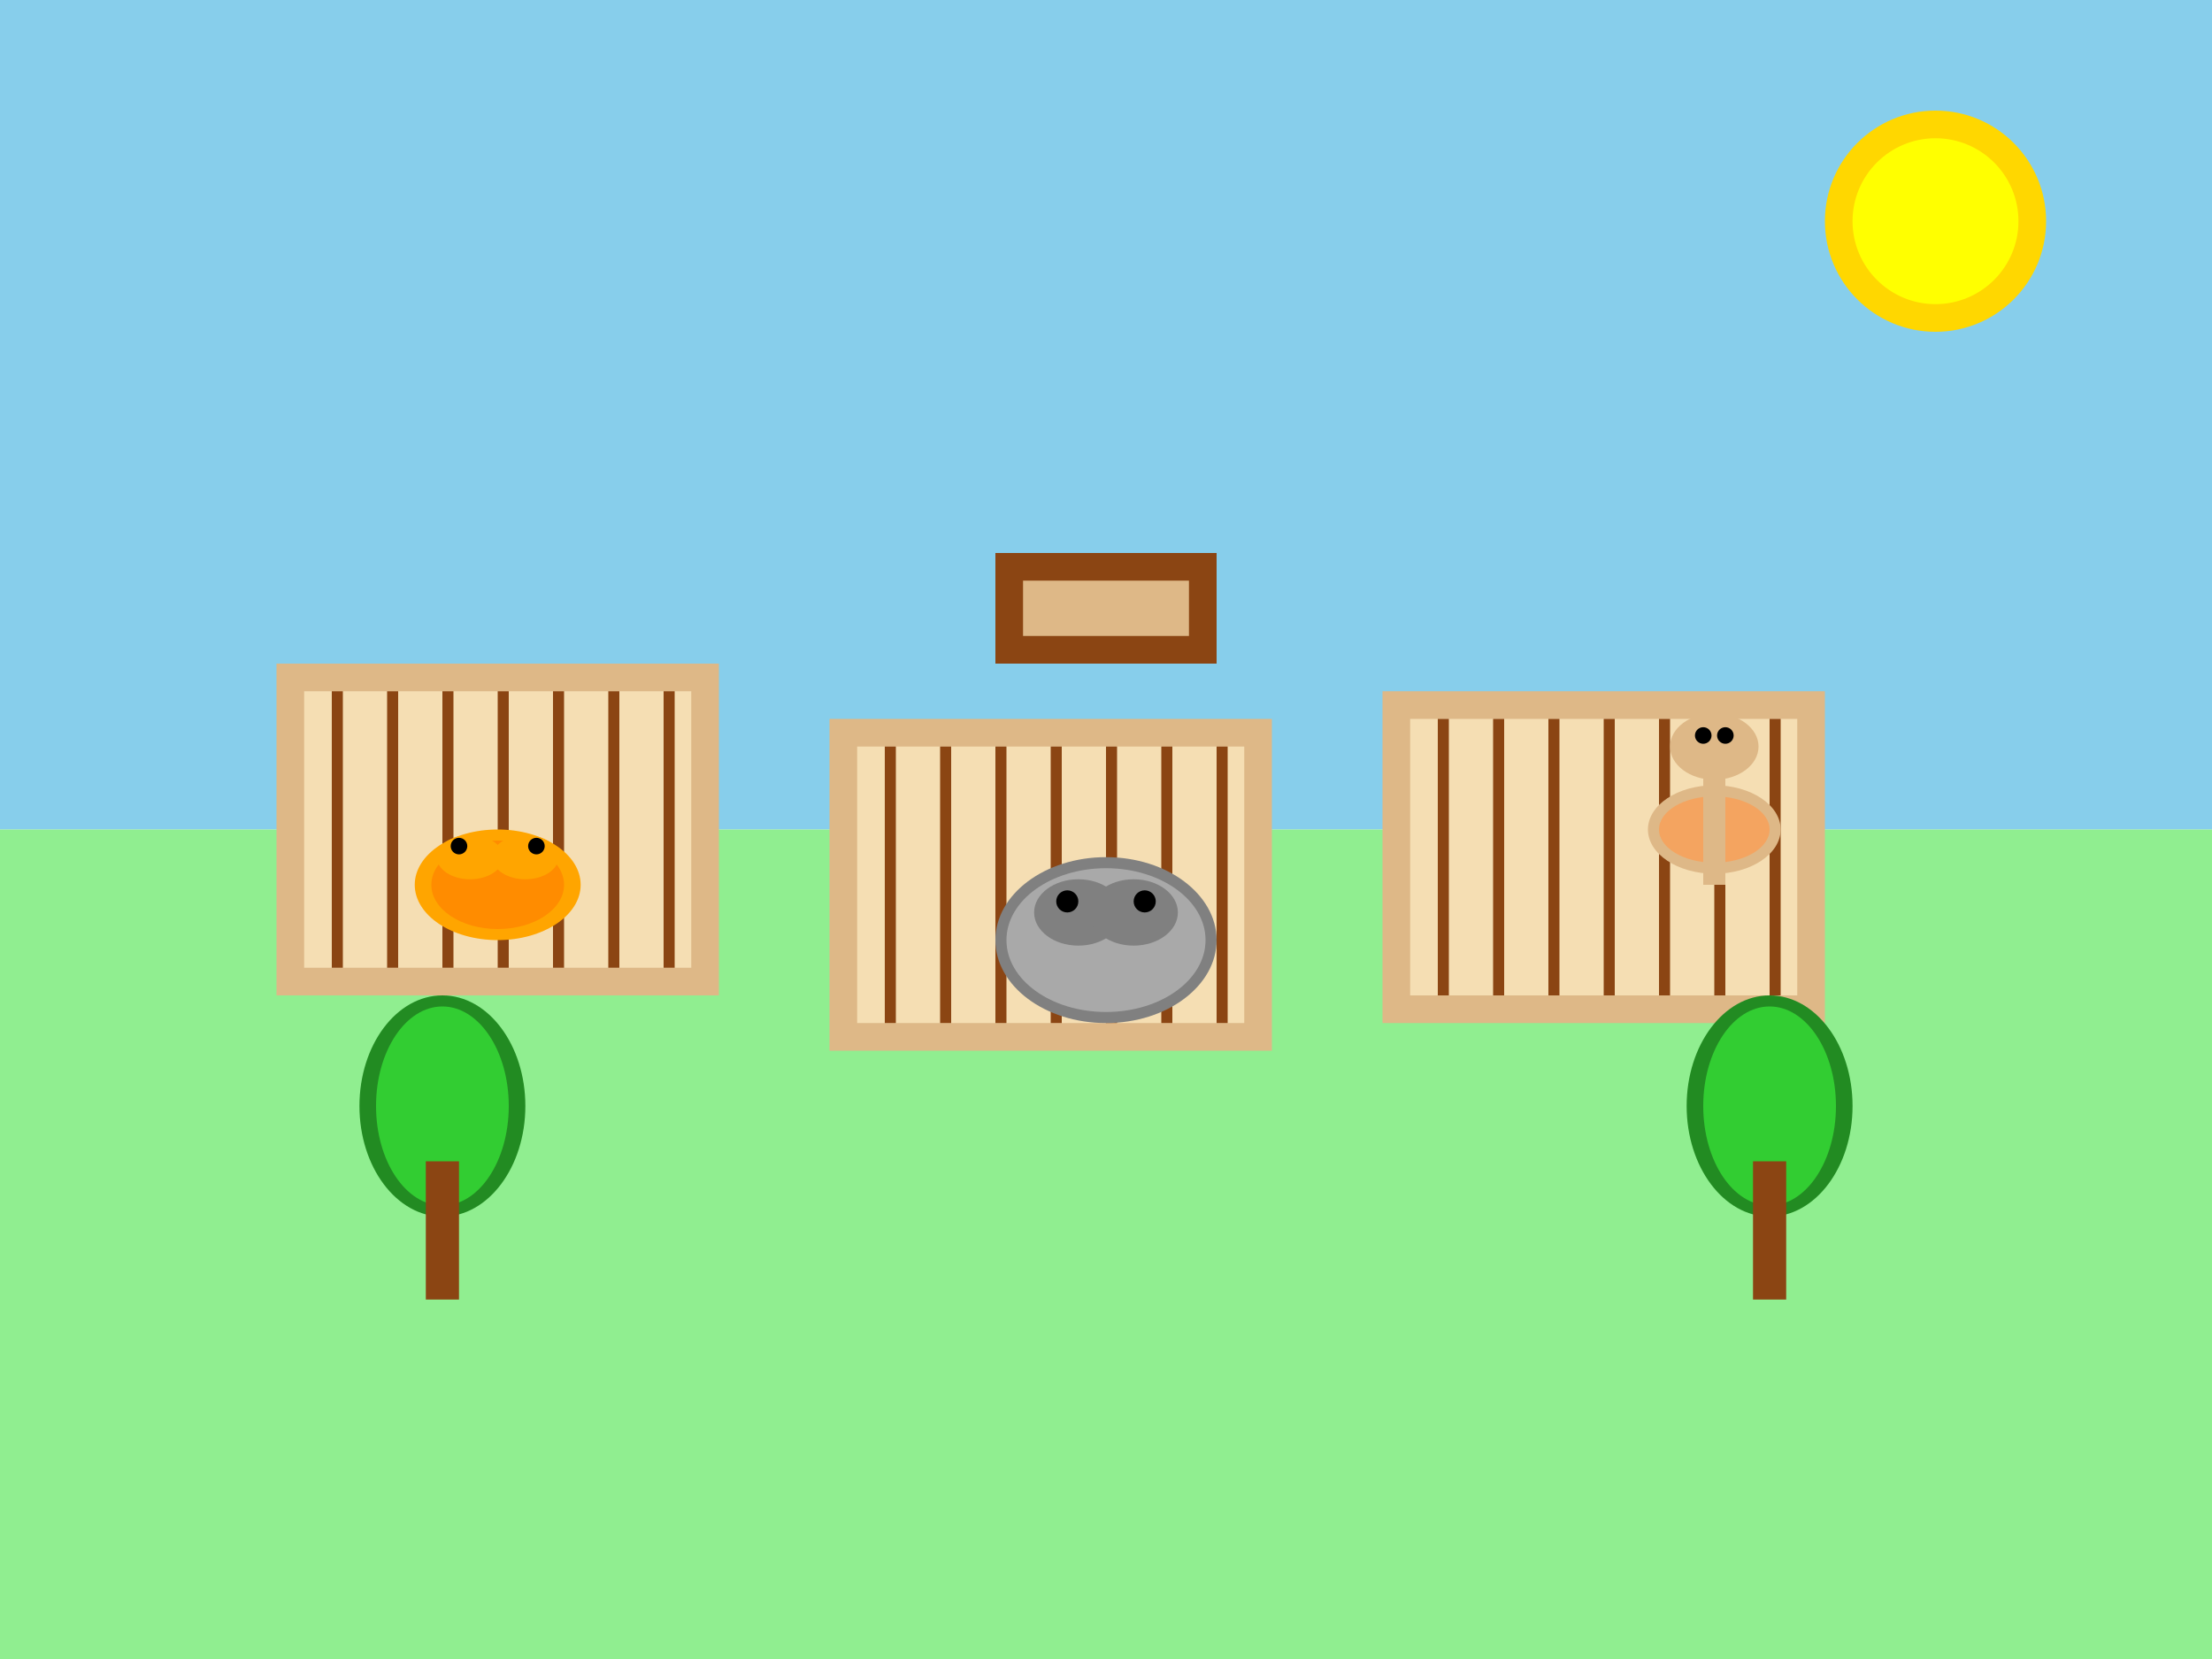
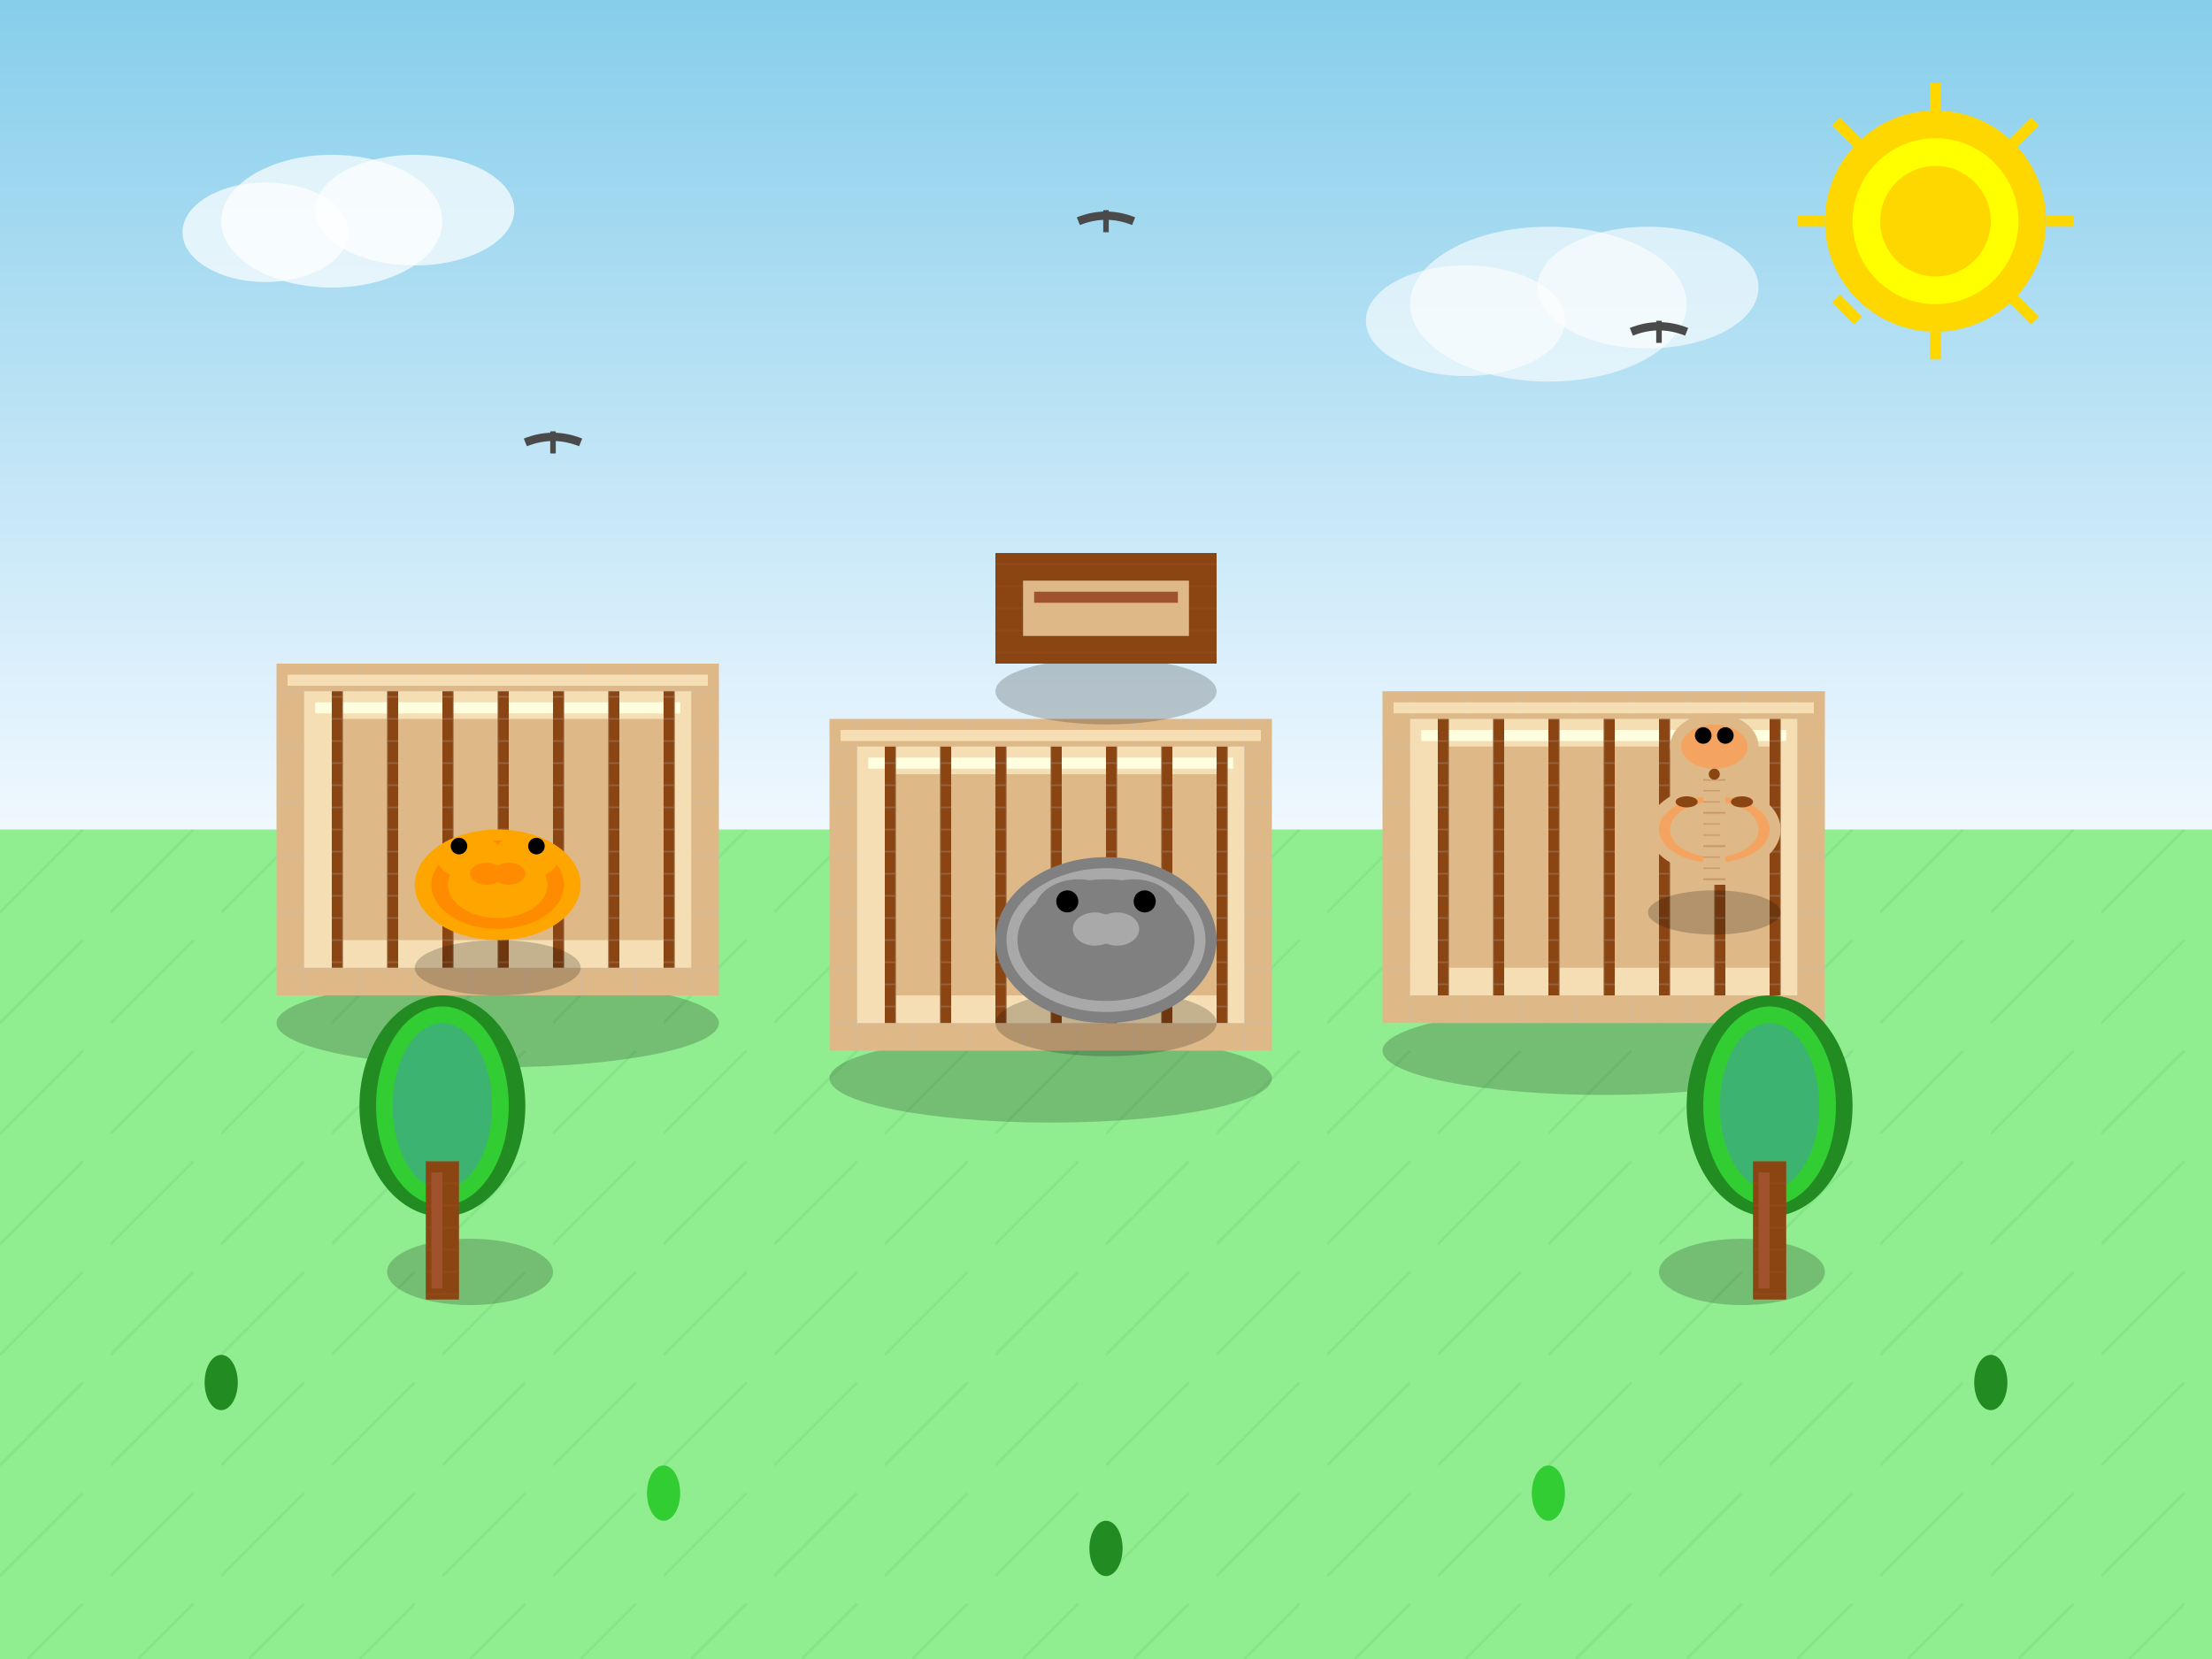
<svg xmlns="http://www.w3.org/2000/svg" width="400" height="300" viewBox="0 0 400 300" fill="none">
  <rect width="400" height="300" fill="#F0F8FF" />
-   <rect x="0" y="0" width="400" height="150" fill="#87CEEB" />
+   <rect x="0" y="0" width="400" height="150" fill="url(#skyGradient)" />
+   <ellipse cx="60" cy="40" rx="20" ry="12" fill="#FFFFFF" opacity="0.7" />
+   <ellipse cx="75" cy="38" rx="18" ry="10" fill="#FFFFFF" opacity="0.7" />
+   <ellipse cx="48" cy="42" rx="15" ry="9" fill="#FFFFFF" opacity="0.7" />
+   <ellipse cx="280" cy="55" rx="25" ry="14" fill="#FFFFFF" opacity="0.6" />
+   <ellipse cx="298" cy="52" rx="20" ry="11" fill="#FFFFFF" opacity="0.6" />
+   <ellipse cx="265" cy="58" rx="18" ry="10" fill="#FFFFFF" opacity="0.6" />
  <rect x="0" y="150" width="400" height="150" fill="#90EE90" />
+   <rect x="0" y="150" width="400" height="150" fill="url(#grassTexture)" opacity="0.3" />
+   <ellipse cx="90" cy="185" rx="40" ry="8" fill="#000000" opacity="0.2" />
+   <ellipse cx="190" cy="195" rx="40" ry="8" fill="#000000" opacity="0.2" />
+   <ellipse cx="290" cy="190" rx="40" ry="8" fill="#000000" opacity="0.2" />
  <rect x="50" y="120" width="80" height="60" fill="#DEB887" />
+   <rect x="50" y="120" width="80" height="60" fill="url(#concreteTexture)" opacity="0.3" />
  <rect x="55" y="125" width="70" height="50" fill="#F5DEB3" />
+   <rect x="60" y="130" width="60" height="40" fill="#DEB887" />
+   <rect x="52" y="122" width="76" height="2" fill="#F5DEB3" />
+   <rect x="57" y="127" width="66" height="2" fill="#FFFFE0" />
  <rect x="150" y="130" width="80" height="60" fill="#DEB887" />
+   <rect x="150" y="130" width="80" height="60" fill="url(#concreteTexture)" opacity="0.3" />
  <rect x="155" y="135" width="70" height="50" fill="#F5DEB3" />
+   <rect x="160" y="140" width="60" height="40" fill="#DEB887" />
+   <rect x="152" y="132" width="76" height="2" fill="#F5DEB3" />
+   <rect x="157" y="137" width="66" height="2" fill="#FFFFE0" />
  <rect x="250" y="125" width="80" height="60" fill="#DEB887" />
+   <rect x="250" y="125" width="80" height="60" fill="url(#concreteTexture)" opacity="0.3" />
  <rect x="255" y="130" width="70" height="50" fill="#F5DEB3" />
+   <rect x="260" y="135" width="60" height="40" fill="#DEB887" />
+   <rect x="252" y="127" width="76" height="2" fill="#F5DEB3" />
+   <rect x="257" y="132" width="66" height="2" fill="#FFFFE0" />
  <rect x="60" y="125" width="2" height="50" fill="#8B4513" />
+   <rect x="60" y="125" width="2" height="50" fill="url(#metalTexture)" opacity="0.3" />
  <rect x="70" y="125" width="2" height="50" fill="#8B4513" />
+   <rect x="70" y="125" width="2" height="50" fill="url(#metalTexture)" opacity="0.3" />
  <rect x="80" y="125" width="2" height="50" fill="#8B4513" />
+   <rect x="80" y="125" width="2" height="50" fill="url(#metalTexture)" opacity="0.3" />
  <rect x="90" y="125" width="2" height="50" fill="#8B4513" />
+   <rect x="90" y="125" width="2" height="50" fill="url(#metalTexture)" opacity="0.3" />
  <rect x="100" y="125" width="2" height="50" fill="#8B4513" />
+   <rect x="100" y="125" width="2" height="50" fill="url(#metalTexture)" opacity="0.3" />
  <rect x="110" y="125" width="2" height="50" fill="#8B4513" />
+   <rect x="110" y="125" width="2" height="50" fill="url(#metalTexture)" opacity="0.3" />
  <rect x="120" y="125" width="2" height="50" fill="#8B4513" />
+   <rect x="120" y="125" width="2" height="50" fill="url(#metalTexture)" opacity="0.3" />
  <rect x="160" y="135" width="2" height="50" fill="#8B4513" />
+   <rect x="160" y="135" width="2" height="50" fill="url(#metalTexture)" opacity="0.3" />
  <rect x="170" y="135" width="2" height="50" fill="#8B4513" />
+   <rect x="170" y="135" width="2" height="50" fill="url(#metalTexture)" opacity="0.3" />
  <rect x="180" y="135" width="2" height="50" fill="#8B4513" />
+   <rect x="180" y="135" width="2" height="50" fill="url(#metalTexture)" opacity="0.3" />
  <rect x="190" y="135" width="2" height="50" fill="#8B4513" />
+   <rect x="190" y="135" width="2" height="50" fill="url(#metalTexture)" opacity="0.3" />
  <rect x="200" y="135" width="2" height="50" fill="#8B4513" />
+   <rect x="200" y="135" width="2" height="50" fill="url(#metalTexture)" opacity="0.3" />
  <rect x="210" y="135" width="2" height="50" fill="#8B4513" />
+   <rect x="210" y="135" width="2" height="50" fill="url(#metalTexture)" opacity="0.3" />
  <rect x="220" y="135" width="2" height="50" fill="#8B4513" />
+   <rect x="220" y="135" width="2" height="50" fill="url(#metalTexture)" opacity="0.3" />
  <rect x="260" y="130" width="2" height="50" fill="#8B4513" />
+   <rect x="260" y="130" width="2" height="50" fill="url(#metalTexture)" opacity="0.3" />
  <rect x="270" y="130" width="2" height="50" fill="#8B4513" />
+   <rect x="270" y="130" width="2" height="50" fill="url(#metalTexture)" opacity="0.3" />
  <rect x="280" y="130" width="2" height="50" fill="#8B4513" />
+   <rect x="280" y="130" width="2" height="50" fill="url(#metalTexture)" opacity="0.3" />
  <rect x="290" y="130" width="2" height="50" fill="#8B4513" />
+   <rect x="290" y="130" width="2" height="50" fill="url(#metalTexture)" opacity="0.3" />
  <rect x="300" y="130" width="2" height="50" fill="#8B4513" />
+   <rect x="300" y="130" width="2" height="50" fill="url(#metalTexture)" opacity="0.3" />
  <rect x="310" y="130" width="2" height="50" fill="#8B4513" />
+   <rect x="310" y="130" width="2" height="50" fill="url(#metalTexture)" opacity="0.3" />
  <rect x="320" y="130" width="2" height="50" fill="#8B4513" />
+   <rect x="320" y="130" width="2" height="50" fill="url(#metalTexture)" opacity="0.3" />
+   <ellipse cx="90" cy="175" rx="15" ry="5" fill="#000000" opacity="0.2" />
+   <ellipse cx="200" cy="185" rx="20" ry="6" fill="#000000" opacity="0.2" />
+   <ellipse cx="310" cy="165" rx="12" ry="4" fill="#000000" opacity="0.2" />
  <ellipse cx="90" cy="160" rx="15" ry="10" fill="#FFA500" />
  <ellipse cx="90" cy="160" rx="12" ry="8" fill="#FF8C00" />
+   <ellipse cx="90" cy="160" rx="9" ry="6" fill="#FFA500" />
  <ellipse cx="85" cy="155" rx="6" ry="4" fill="#FFA500" />
  <ellipse cx="95" cy="155" rx="6" ry="4" fill="#FFA500" />
  <circle cx="83" cy="153" r="1.5" fill="#000" />
  <circle cx="97" cy="153" r="1.5" fill="#000" />
+   <ellipse cx="88" cy="158" rx="3" ry="2" fill="#FF8C00" />
+   <ellipse cx="92" cy="158" rx="3" ry="2" fill="#FF8C00" />
  <ellipse cx="200" cy="170" rx="20" ry="15" fill="#808080" />
  <ellipse cx="200" cy="170" rx="18" ry="13" fill="#A9A9A9" />
+   <ellipse cx="200" cy="170" rx="16" ry="11" fill="#808080" />
  <ellipse cx="195" cy="165" rx="8" ry="6" fill="#808080" />
  <ellipse cx="205" cy="165" rx="8" ry="6" fill="#808080" />
  <circle cx="193" cy="163" r="2" fill="#000" />
  <circle cx="207" cy="163" r="2" fill="#000" />
+   <ellipse cx="198" cy="168" rx="4" ry="3" fill="#A9A9A9" />
+   <ellipse cx="202" cy="168" rx="4" ry="3" fill="#A9A9A9" />
  <ellipse cx="310" cy="150" rx="12" ry="8" fill="#DEB887" />
  <ellipse cx="310" cy="150" rx="10" ry="6" fill="#F4A460" />
+   <ellipse cx="310" cy="150" rx="8" ry="5" fill="#DEB887" />
  <rect x="308" y="140" width="4" height="20" fill="#DEB887" />
+   <rect x="308" y="140" width="4" height="20" fill="url(#furTexture)" opacity="0.3" />
  <ellipse cx="310" cy="135" rx="8" ry="6" fill="#DEB887" />
+   <ellipse cx="310" cy="135" rx="6" ry="4" fill="#F4A460" />
  <circle cx="308" cy="133" r="1.5" fill="#000" />
  <circle cx="312" cy="133" r="1.5" fill="#000" />
+   <ellipse cx="305" cy="145" rx="2" ry="1" fill="#8B4513" />
+   <ellipse cx="315" cy="145" rx="2" ry="1" fill="#8B4513" />
+   <ellipse cx="310" cy="140" rx="1" ry="1" fill="#8B4513" />
+   <ellipse cx="85" cy="230" rx="15" ry="6" fill="#000000" opacity="0.2" />
+   <ellipse cx="315" cy="230" rx="15" ry="6" fill="#000000" opacity="0.2" />
  <ellipse cx="80" cy="200" rx="15" ry="20" fill="#228B22" />
  <ellipse cx="80" cy="200" rx="12" ry="18" fill="#32CD32" />
+   <ellipse cx="80" cy="200" rx="9" ry="15" fill="#3CB371" />
  <rect x="77" y="210" width="6" height="25" fill="#8B4513" />
+   <rect x="77" y="210" width="6" height="25" fill="url(#woodTexture)" opacity="0.3" />
+   <rect x="78" y="212" width="2" height="21" fill="#A0522D" />
  <ellipse cx="320" cy="200" rx="15" ry="20" fill="#228B22" />
  <ellipse cx="320" cy="200" rx="12" ry="18" fill="#32CD32" />
+   <ellipse cx="320" cy="200" rx="9" ry="15" fill="#3CB371" />
  <rect x="317" y="210" width="6" height="25" fill="#8B4513" />
+   <rect x="317" y="210" width="6" height="25" fill="url(#woodTexture)" opacity="0.3" />
+   <rect x="318" y="212" width="2" height="21" fill="#A0522D" />
+   <ellipse cx="200" cy="125" rx="20" ry="6" fill="#000000" opacity="0.2" />
  <rect x="180" y="100" width="40" height="20" fill="#8B4513" />
+   <rect x="180" y="100" width="40" height="20" fill="url(#woodTexture)" opacity="0.3" />
  <rect x="185" y="105" width="30" height="10" fill="#DEB887" />
+   <rect x="187" y="107" width="26" height="2" fill="#A0522D" />
+   <ellipse cx="40" cy="250" rx="3" ry="5" fill="#228B22" />
+   <ellipse cx="360" cy="250" rx="3" ry="5" fill="#228B22" />
+   <ellipse cx="120" cy="270" rx="3" ry="5" fill="#32CD32" />
+   <ellipse cx="280" cy="270" rx="3" ry="5" fill="#32CD32" />
+   <ellipse cx="200" cy="280" rx="3" ry="5" fill="#228B22" />
  <circle cx="350" cy="40" r="20" fill="#FFD700" />
  <circle cx="350" cy="40" r="15" fill="#FFFF00" />
-   <ellipse cx="100" cy="80" rx="5" ry="3" fill="#87CEEB" />
-   <ellipse cx="300" cy="60" rx="5" ry="3" fill="#87CEEB" />
-   <ellipse cx="200" cy="40" rx="5" ry="3" fill="#87CEEB" />
+   <circle cx="350" cy="40" r="10" fill="#FFD700" />
+   <line x1="350" y1="15" x2="350" y2="20" stroke="#FFD700" stroke-width="2" />
+   <line x1="350" y1="60" x2="350" y2="65" stroke="#FFD700" stroke-width="2" />
+   <line x1="325" y1="40" x2="330" y2="40" stroke="#FFD700" stroke-width="2" />
+   <line x1="370" y1="40" x2="375" y2="40" stroke="#FFD700" stroke-width="2" />
+   <line x1="332" y1="22" x2="336" y2="26" stroke="#FFD700" stroke-width="2" />
+   <line x1="364" y1="54" x2="368" y2="58" stroke="#FFD700" stroke-width="2" />
+   <line x1="364" y1="26" x2="368" y2="22" stroke="#FFD700" stroke-width="2" />
+   <line x1="332" y1="54" x2="336" y2="58" stroke="#FFD700" stroke-width="2" />
+   <path d="M 95 80 Q 100 78 105 80" stroke="#4A4A4A" stroke-width="1.5" fill="none" />
+   <path d="M 100 82 L 100 78" stroke="#4A4A4A" stroke-width="1" fill="none" />
+   <path d="M 295 60 Q 300 58 305 60" stroke="#4A4A4A" stroke-width="1.5" fill="none" />
+   <path d="M 300 62 L 300 58" stroke="#4A4A4A" stroke-width="1" fill="none" />
+   <path d="M 195 40 Q 200 38 205 40" stroke="#4A4A4A" stroke-width="1.5" fill="none" />
+   <path d="M 200 42 L 200 38" stroke="#4A4A4A" stroke-width="1" fill="none" />
+   <defs>
+     <linearGradient id="skyGradient" x1="0%" y1="0%" x2="0%" y2="100%">
+       <stop offset="0%" style="stop-color:#87CEEB;stop-opacity:1" />
+       <stop offset="100%" style="stop-color:#F0F8FF;stop-opacity:1" />
+     </linearGradient>
+     <pattern id="grassTexture" x="0" y="0" width="20" height="20" patternUnits="userSpaceOnUse">
+       <line x1="0" y1="5" x2="5" y2="0" stroke="#70D070" stroke-width="0.5" />
+       <line x1="10" y1="15" x2="15" y2="10" stroke="#70D070" stroke-width="0.5" />
+       <line x1="5" y1="20" x2="10" y2="15" stroke="#70D070" stroke-width="0.5" />
+     </pattern>
+     <pattern id="concreteTexture" x="0" y="0" width="10" height="10" patternUnits="userSpaceOnUse">
+       <line x1="0" y1="5" x2="10" y2="5" stroke="#C0C0C0" stroke-width="0.3" />
+       <line x1="5" y1="0" x2="5" y2="10" stroke="#C0C0C0" stroke-width="0.3" />
+     </pattern>
+     <pattern id="metalTexture" x="0" y="0" width="4" height="4" patternUnits="userSpaceOnUse">
+       <line x1="0" y1="2" x2="4" y2="2" stroke="#A9A9A9" stroke-width="0.3" />
+       <line x1="2" y1="0" x2="2" y2="4" stroke="#A9A9A9" stroke-width="0.3" />
+     </pattern>
+     <pattern id="furTexture" x="0" y="0" width="6" height="6" patternUnits="userSpaceOnUse">
+       <line x1="0" y1="3" x2="6" y2="3" stroke="#8B4513" stroke-width="0.3" />
+       <line x1="1" y1="1" x2="5" y2="1" stroke="#8B4513" stroke-width="0.2" />
+       <line x1="1" y1="5" x2="5" y2="5" stroke="#8B4513" stroke-width="0.2" />
+     </pattern>
+     <pattern id="woodTexture" x="0" y="0" width="8" height="8" patternUnits="userSpaceOnUse">
+       <line x1="0" y1="2" x2="8" y2="2" stroke="#A0522D" stroke-width="0.3" />
+       <line x1="0" y1="6" x2="8" y2="6" stroke="#A0522D" stroke-width="0.3" />
+     </pattern>
+   </defs>
</svg>
